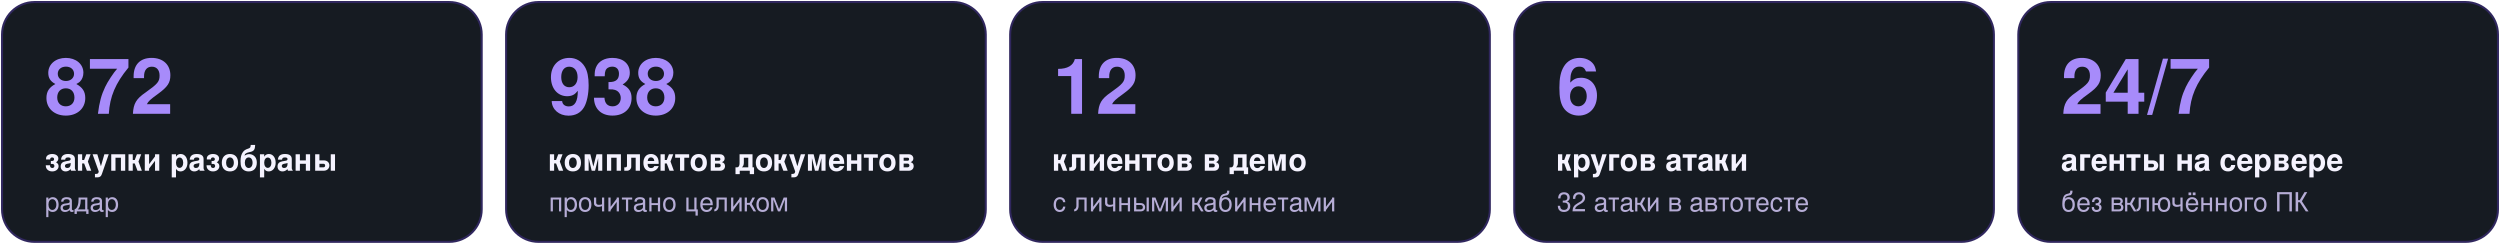
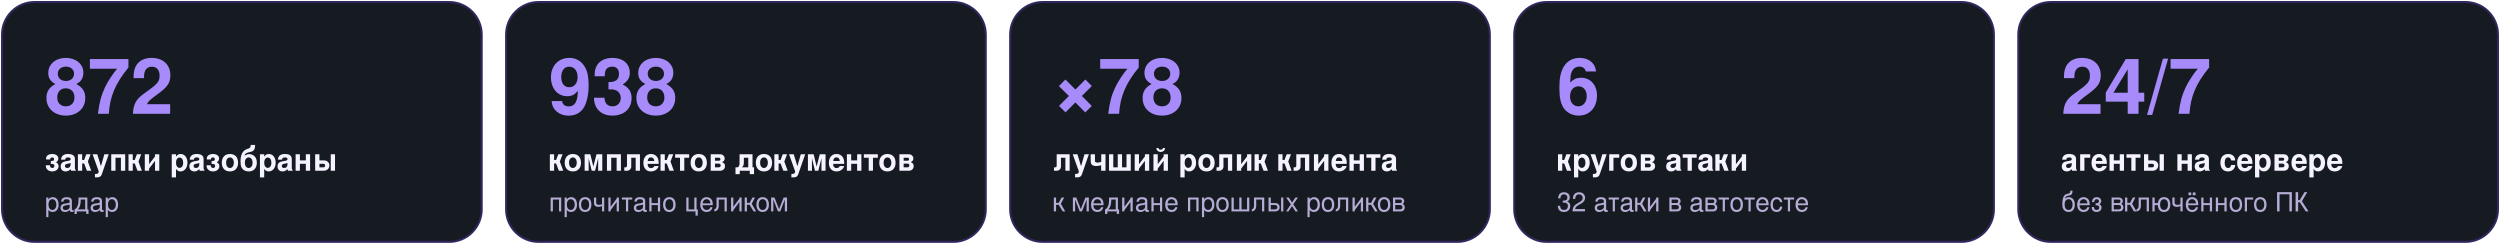
<svg xmlns="http://www.w3.org/2000/svg" width="1230" height="120" viewBox="0 0 1230 120">
  <rect x="1" y="1" width="236" height="118" rx="16" fill="#161b22" stroke="#30275e" />
  <text x="22" y="56" font-family="-apple-system, 'Segoe UI', Helvetica, Arial, sans-serif" font-size="38" font-weight="700" fill="#a78bfa">872</text>
  <text x="22" y="84" font-family="-apple-system, 'Segoe UI', Helvetica, Arial, sans-serif" font-size="15" font-weight="600" fill="#f5f3ff">закупки разобраны</text>
  <text x="22" y="104" font-family="-apple-system, 'Segoe UI', Helvetica, Arial, sans-serif" font-size="13" fill="#b6add6">радар</text>
  <rect x="249" y="1" width="236" height="118" rx="16" fill="#161b22" stroke="#30275e" />
  <text x="270" y="56" font-family="-apple-system, 'Segoe UI', Helvetica, Arial, sans-serif" font-size="38" font-weight="700" fill="#a78bfa">938</text>
  <text x="270" y="84" font-family="-apple-system, 'Segoe UI', Helvetica, Arial, sans-serif" font-size="15" font-weight="600" fill="#f5f3ff">комплектов документов</text>
  <text x="270" y="104" font-family="-apple-system, 'Segoe UI', Helvetica, Arial, sans-serif" font-size="13" fill="#b6add6">прочитано целиком</text>
  <rect x="497" y="1" width="236" height="118" rx="16" fill="#161b22" stroke="#30275e" />
-   <text x="518" y="56" font-family="-apple-system, 'Segoe UI', Helvetica, Arial, sans-serif" font-size="38" font-weight="700" fill="#a78bfa">12</text>
-   <text x="518" y="84" font-family="-apple-system, 'Segoe UI', Helvetica, Arial, sans-serif" font-size="15" font-weight="600" fill="#f5f3ff">клиентов в демо</text>
-   <text x="518" y="104" font-family="-apple-system, 'Segoe UI', Helvetica, Arial, sans-serif" font-size="13" fill="#b6add6">с личными кабинетами</text>
+   <text x="518" y="56" font-family="-apple-system, 'Segoe UI', Helvetica, Arial, sans-serif" font-size="38" font-weight="700" fill="#a78bfa">×78</text>
+   <text x="518" y="84" font-family="-apple-system, 'Segoe UI', Helvetica, Arial, sans-serif" font-size="15" font-weight="600" fill="#f5f3ff">лучший ролик клиента</text>
+   <text x="518" y="104" font-family="-apple-system, 'Segoe UI', Helvetica, Arial, sans-serif" font-size="13" fill="#b6add6">к медиане прошлых роликов</text>
  <rect x="745" y="1" width="236" height="118" rx="16" fill="#161b22" stroke="#30275e" />
  <text x="766" y="56" font-family="-apple-system, 'Segoe UI', Helvetica, Arial, sans-serif" font-size="38" font-weight="700" fill="#a78bfa">6</text>
  <text x="766" y="84" font-family="-apple-system, 'Segoe UI', Helvetica, Arial, sans-serif" font-size="15" font-weight="600" fill="#f5f3ff">кругов атаки</text>
  <text x="766" y="104" font-family="-apple-system, 'Segoe UI', Helvetica, Arial, sans-serif" font-size="13" fill="#b6add6">32 атаки в автотесте</text>
  <rect x="993" y="1" width="236" height="118" rx="16" fill="#161b22" stroke="#30275e" />
  <text x="1014" y="56" font-family="-apple-system, 'Segoe UI', Helvetica, Arial, sans-serif" font-size="38" font-weight="700" fill="#a78bfa">24/7</text>
  <text x="1014" y="84" font-family="-apple-system, 'Segoe UI', Helvetica, Arial, sans-serif" font-size="15" font-weight="600" fill="#f5f3ff">агенты на сервере</text>
  <text x="1014" y="104" font-family="-apple-system, 'Segoe UI', Helvetica, Arial, sans-serif" font-size="13" fill="#b6add6">без включённого ПК</text>
</svg>
